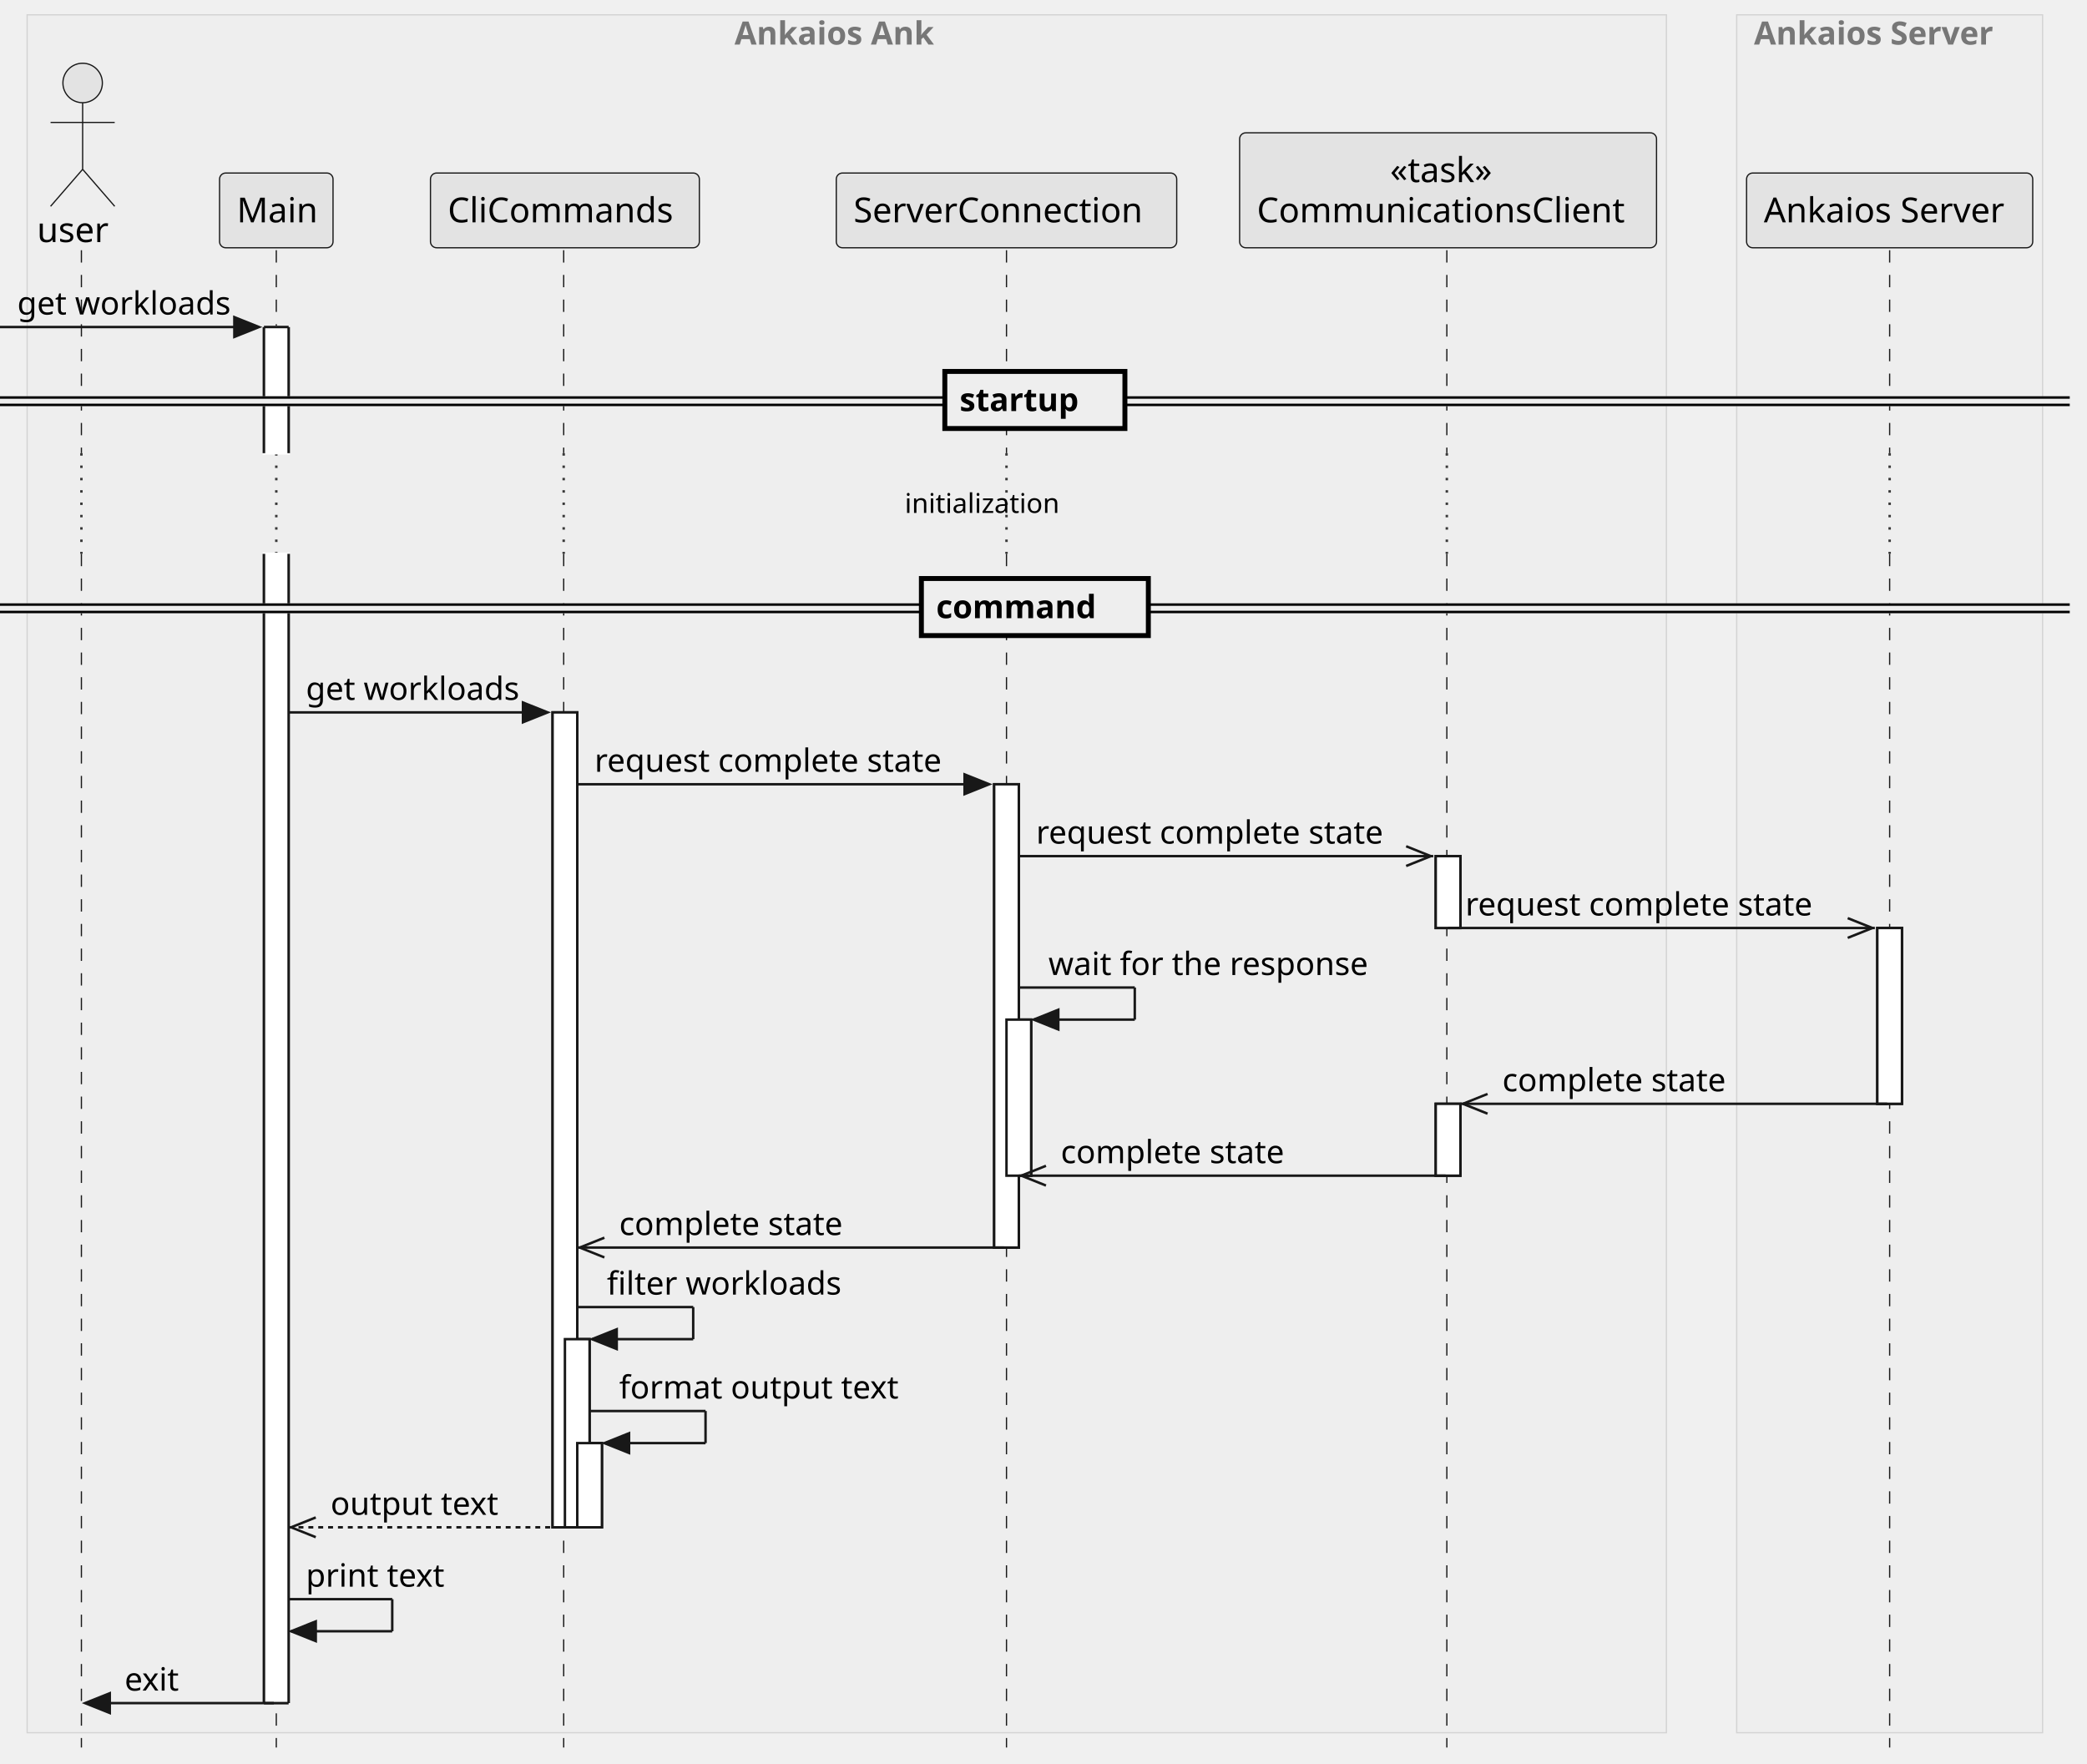
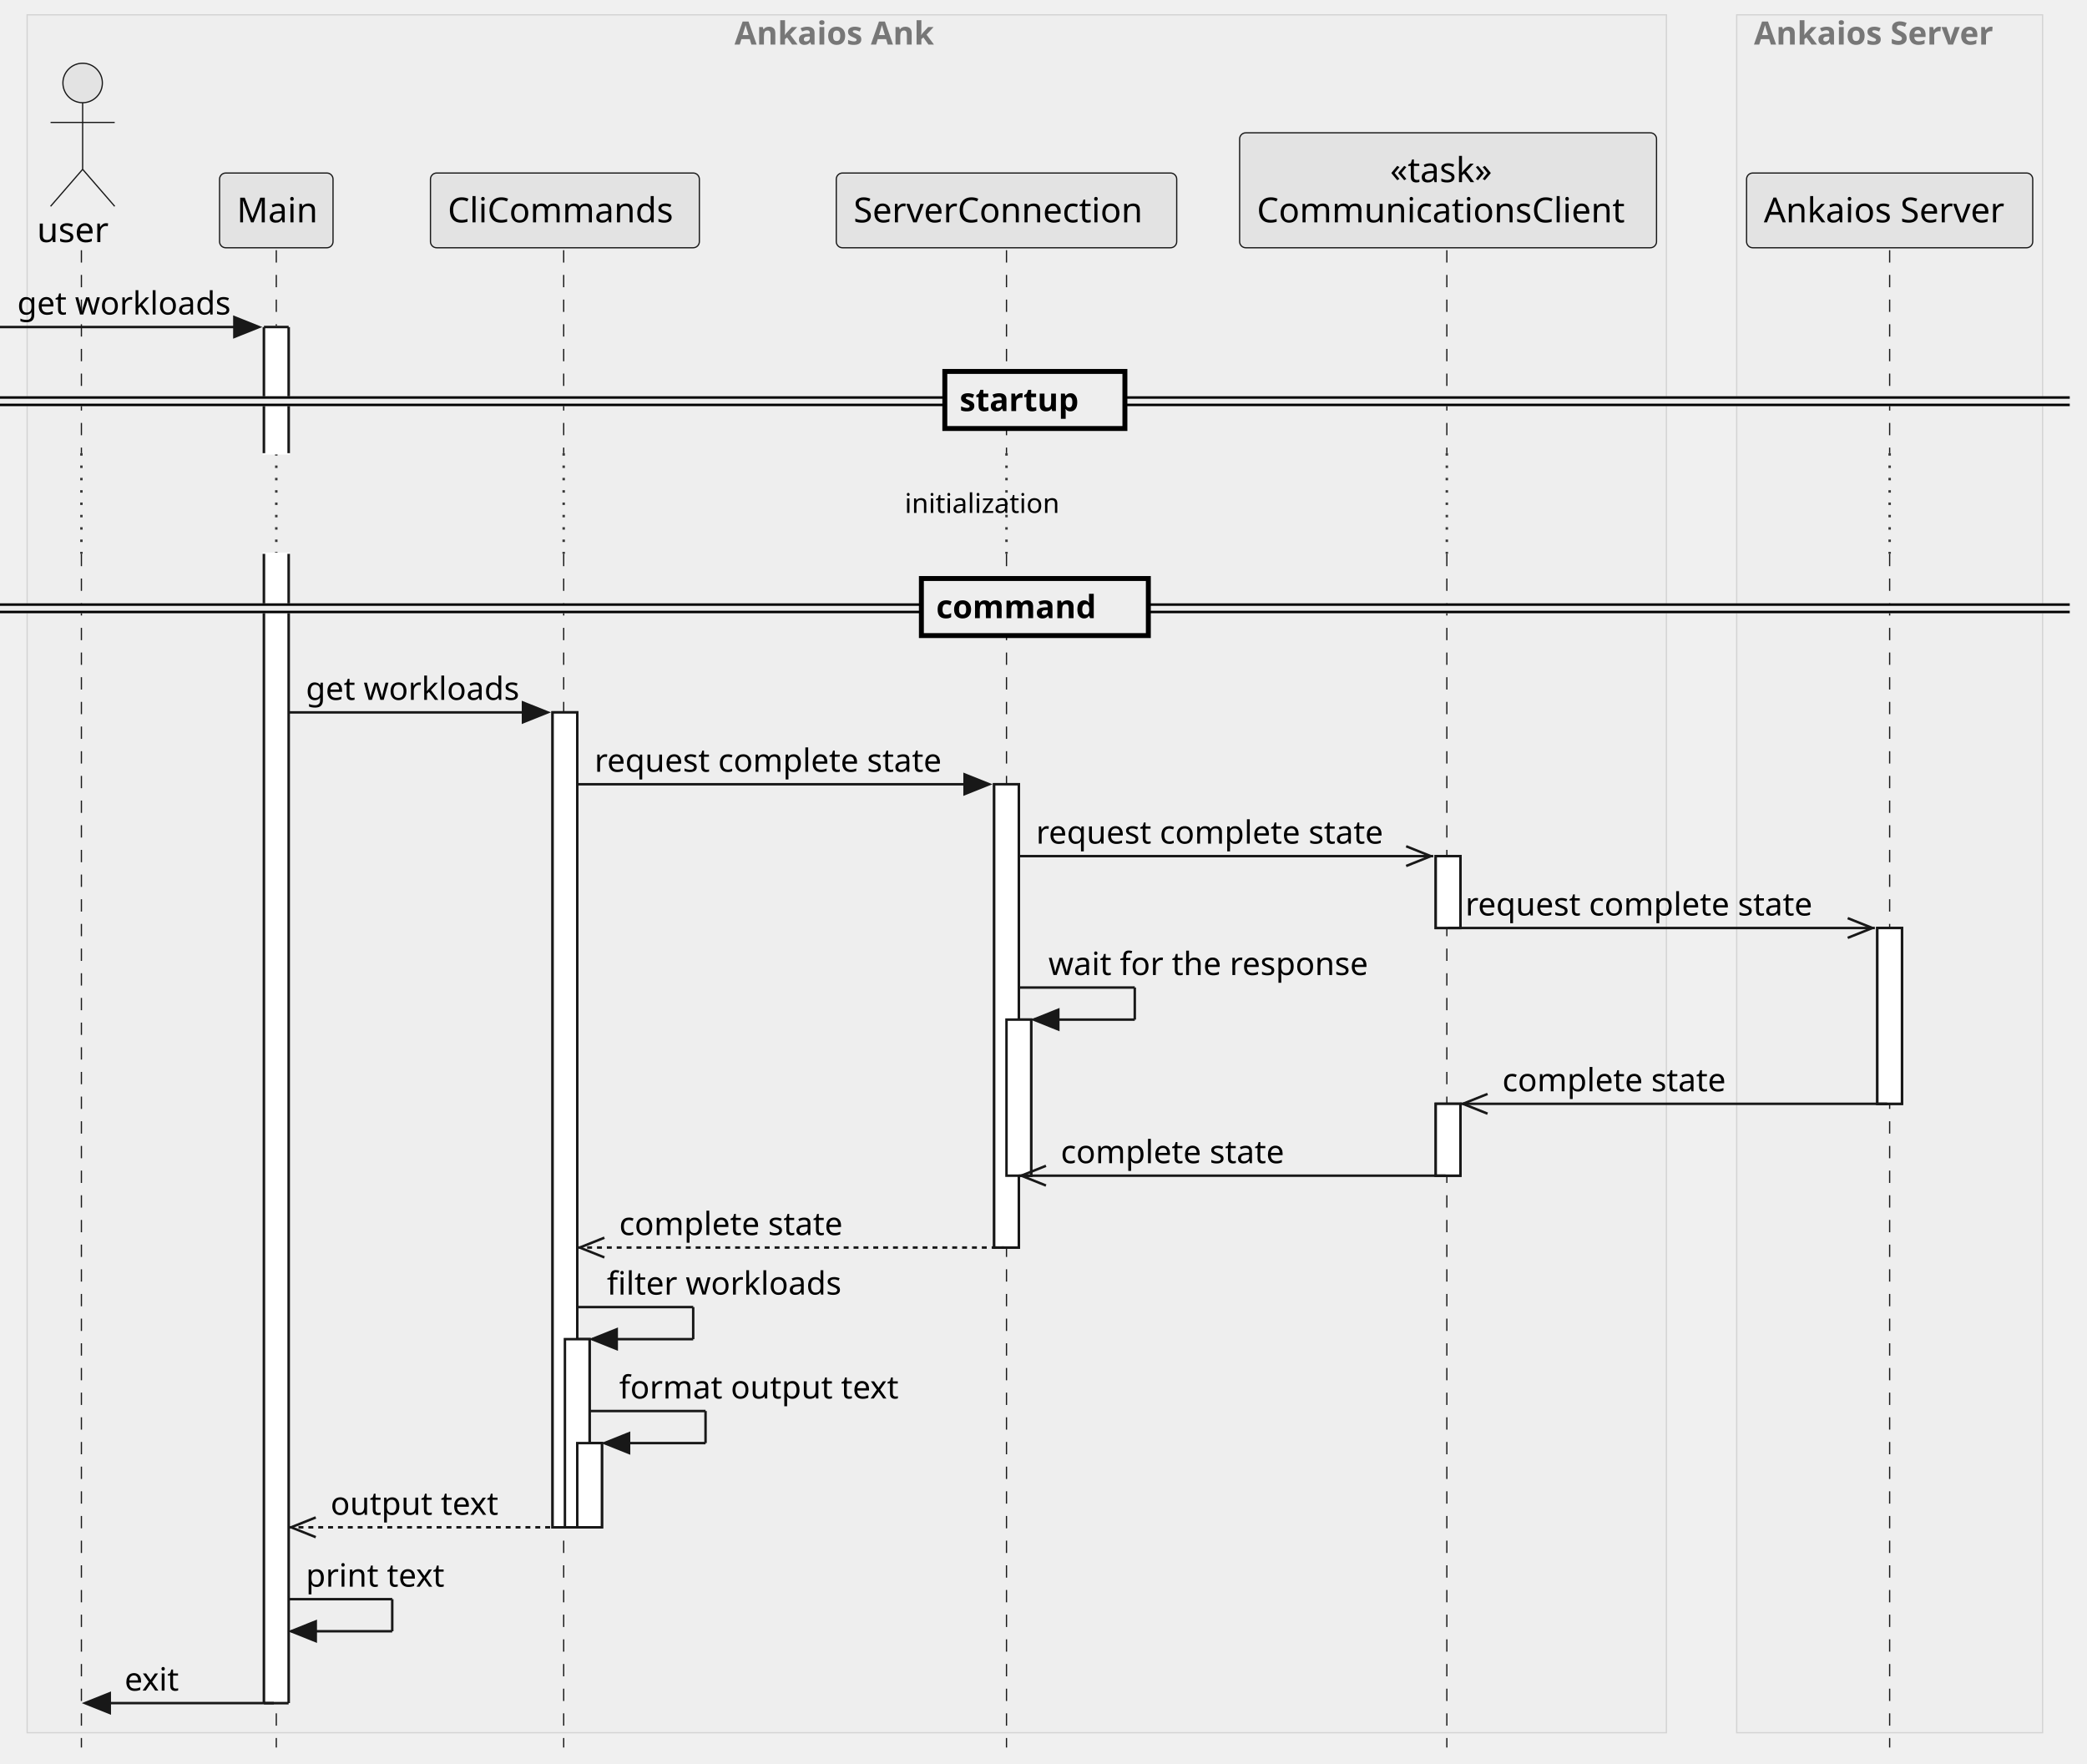
<svg xmlns="http://www.w3.org/2000/svg" contentStyleType="text/css" height="715px" preserveAspectRatio="none" style="width:846px;height:715px;background:#FFFFFF;" version="1.1" viewBox="0 0 846 715" width="846px" zoomAndPan="magnify">
  <defs />
  <g>
    <rect fill="#EEEEEE" height="696.359" style="stroke:#D3D3D3;stroke-width:0.5;" width="664.5" x="11" y="6" />
    <text fill="#777777" font-family="sans-serif" font-size="13" font-weight="bold" lengthAdjust="spacing" textLength="91" x="297.75" y="18.067">Ankaios Ank</text>
    <rect fill="#EEEEEE" height="696.359" style="stroke:#D3D3D3;stroke-width:0.5;" width="124" x="704" y="6" />
    <text fill="#777777" font-family="sans-serif" font-size="13" font-weight="bold" lengthAdjust="spacing" textLength="110" x="711" y="18.067">Ankaios Server</text>
    <rect fill="#FFFFFF" height="51.133" style="stroke:#FFFFFF;stroke-width:1.0;" width="10" x="107" y="132.562" />
    <line style="stroke:#181818;stroke-width:1.0;" x1="107" x2="107" y1="132.562" y2="183.695" />
    <line style="stroke:#181818;stroke-width:1.0;" x1="117" x2="117" y1="132.562" y2="183.695" />
    <line style="stroke:#181818;stroke-width:1.0;" x1="107" x2="117" y1="132.562" y2="132.562" />
    <rect fill="#FFFFFF" height="465.859" style="stroke:#FFFFFF;stroke-width:1.0;" width="10" x="107" y="224.5" />
    <line style="stroke:#181818;stroke-width:1.0;" x1="107" x2="107" y1="224.5" y2="690.359" />
    <line style="stroke:#181818;stroke-width:1.0;" x1="117" x2="117" y1="224.5" y2="690.359" />
    <line style="stroke:#181818;stroke-width:1.0;" x1="107" x2="117" y1="690.359" y2="690.359" />
    <rect fill="#FFFFFF" height="330.328" style="stroke:#181818;stroke-width:1.0;" width="10" x="224" y="288.766" />
    <rect fill="#FFFFFF" height="76.266" style="stroke:#181818;stroke-width:1.0;" width="10" x="229" y="542.828" />
    <rect fill="#FFFFFF" height="34.133" style="stroke:#181818;stroke-width:1.0;" width="10" x="234" y="584.961" />
    <rect fill="#FFFFFF" height="187.797" style="stroke:#181818;stroke-width:1.0;" width="10" x="403" y="317.898" />
    <rect fill="#FFFFFF" height="63.266" style="stroke:#181818;stroke-width:1.0;" width="10" x="408" y="413.297" />
    <rect fill="#FFFFFF" height="29.133" style="stroke:#181818;stroke-width:1.0;" width="10" x="582" y="347.031" />
    <rect fill="#FFFFFF" height="29.133" style="stroke:#181818;stroke-width:1.0;" width="10" x="582" y="447.43" />
    <rect fill="#FFFFFF" height="71.266" style="stroke:#181818;stroke-width:1.0;" width="10" x="761" y="376.164" />
    <line style="stroke:#181818;stroke-width:0.5;stroke-dasharray:5.0,5.0;" x1="33" x2="33" y1="101.43" y2="183.695" />
    <line style="stroke:#383838;stroke-width:1.0;stroke-dasharray:1.0,4.0;" x1="33" x2="33" y1="183.695" y2="224.5" />
    <line style="stroke:#181818;stroke-width:0.5;stroke-dasharray:5.0,5.0;" x1="33" x2="33" y1="224.5" y2="708.359" />
    <line style="stroke:#181818;stroke-width:0.5;stroke-dasharray:5.0,5.0;" x1="112" x2="112" y1="101.43" y2="183.695" />
    <line style="stroke:#383838;stroke-width:1.0;stroke-dasharray:1.0,4.0;" x1="112" x2="112" y1="183.695" y2="224.5" />
    <line style="stroke:#181818;stroke-width:0.5;stroke-dasharray:5.0,5.0;" x1="112" x2="112" y1="224.5" y2="708.359" />
    <line style="stroke:#181818;stroke-width:0.5;stroke-dasharray:5.0,5.0;" x1="228.5" x2="228.5" y1="101.43" y2="183.695" />
    <line style="stroke:#383838;stroke-width:1.0;stroke-dasharray:1.0,4.0;" x1="228.5" x2="228.5" y1="183.695" y2="224.5" />
    <line style="stroke:#181818;stroke-width:0.5;stroke-dasharray:5.0,5.0;" x1="228.5" x2="228.5" y1="224.5" y2="708.359" />
    <line style="stroke:#181818;stroke-width:0.5;stroke-dasharray:5.0,5.0;" x1="408" x2="408" y1="101.43" y2="183.695" />
    <line style="stroke:#383838;stroke-width:1.0;stroke-dasharray:1.0,4.0;" x1="408" x2="408" y1="183.695" y2="224.5" />
    <line style="stroke:#181818;stroke-width:0.5;stroke-dasharray:5.0,5.0;" x1="408" x2="408" y1="224.5" y2="708.359" />
    <line style="stroke:#181818;stroke-width:0.5;stroke-dasharray:5.0,5.0;" x1="586.5" x2="586.5" y1="101.43" y2="183.695" />
    <line style="stroke:#383838;stroke-width:1.0;stroke-dasharray:1.0,4.0;" x1="586.5" x2="586.5" y1="183.695" y2="224.5" />
    <line style="stroke:#181818;stroke-width:0.5;stroke-dasharray:5.0,5.0;" x1="586.5" x2="586.5" y1="224.5" y2="708.359" />
    <line style="stroke:#181818;stroke-width:0.5;stroke-dasharray:5.0,5.0;" x1="766" x2="766" y1="101.43" y2="183.695" />
    <line style="stroke:#383838;stroke-width:1.0;stroke-dasharray:1.0,4.0;" x1="766" x2="766" y1="183.695" y2="224.5" />
    <line style="stroke:#181818;stroke-width:0.5;stroke-dasharray:5.0,5.0;" x1="766" x2="766" y1="224.5" y2="708.359" />
    <text fill="#000000" font-family="sans-serif" font-size="14" lengthAdjust="spacing" textLength="31" x="15" y="98.128">user</text>
    <ellipse cx="33.5" cy="33.633" fill="#E3E3E3" rx="8" ry="8" style="stroke:#181818;stroke-width:0.5;" />
    <path d="M33.5,41.633 L33.5,68.633 M20.5,49.633 L46.5,49.633 M33.5,68.633 L20.5,83.633 M33.5,68.633 L46.5,83.633 " fill="none" style="stroke:#181818;stroke-width:0.5;" />
    <rect fill="#E3E3E3" height="30.297" rx="2.5" ry="2.5" style="stroke:#181818;stroke-width:0.5;" width="46" x="89" y="70.133" />
    <text fill="#000000" font-family="sans-serif" font-size="14" lengthAdjust="spacing" textLength="32" x="96" y="90.128">Main</text>
    <rect fill="#E3E3E3" height="30.297" rx="2.5" ry="2.5" style="stroke:#181818;stroke-width:0.5;" width="109" x="174.5" y="70.133" />
    <text fill="#000000" font-family="sans-serif" font-size="14" lengthAdjust="spacing" textLength="95" x="181.5" y="90.128">CliCommands</text>
    <rect fill="#E3E3E3" height="30.297" rx="2.5" ry="2.5" style="stroke:#181818;stroke-width:0.5;" width="138" x="339" y="70.133" />
    <text fill="#000000" font-family="sans-serif" font-size="14" lengthAdjust="spacing" textLength="124" x="346" y="90.128">ServerConnection</text>
    <rect fill="#E3E3E3" height="46.594" rx="2.5" ry="2.5" style="stroke:#181818;stroke-width:0.5;" width="169" x="502.5" y="53.836" />
    <text fill="#000000" font-family="sans-serif" font-size="14" lengthAdjust="spacing" textLength="47" x="563.5" y="73.831">«task»</text>
    <text fill="#000000" font-family="sans-serif" font-size="14" lengthAdjust="spacing" textLength="155" x="509.5" y="90.128">CommunicationsClient</text>
    <rect fill="#E3E3E3" height="30.297" rx="2.5" ry="2.5" style="stroke:#181818;stroke-width:0.5;" width="116" x="708" y="70.133" />
    <text fill="#000000" font-family="sans-serif" font-size="14" lengthAdjust="spacing" textLength="102" x="715" y="90.128">Ankaios Server</text>
    <rect fill="#FFFFFF" height="51.133" style="stroke:#FFFFFF;stroke-width:1.0;" width="10" x="107" y="132.562" />
    <line style="stroke:#181818;stroke-width:1.0;" x1="107" x2="107" y1="132.562" y2="183.695" />
    <line style="stroke:#181818;stroke-width:1.0;" x1="117" x2="117" y1="132.562" y2="183.695" />
    <line style="stroke:#181818;stroke-width:1.0;" x1="107" x2="117" y1="132.562" y2="132.562" />
    <rect fill="#FFFFFF" height="465.859" style="stroke:#FFFFFF;stroke-width:1.0;" width="10" x="107" y="224.5" />
    <line style="stroke:#181818;stroke-width:1.0;" x1="107" x2="107" y1="224.5" y2="690.359" />
    <line style="stroke:#181818;stroke-width:1.0;" x1="117" x2="117" y1="224.5" y2="690.359" />
    <line style="stroke:#181818;stroke-width:1.0;" x1="107" x2="117" y1="690.359" y2="690.359" />
    <rect fill="#FFFFFF" height="330.328" style="stroke:#181818;stroke-width:1.0;" width="10" x="224" y="288.766" />
    <rect fill="#FFFFFF" height="76.266" style="stroke:#181818;stroke-width:1.0;" width="10" x="229" y="542.828" />
    <rect fill="#FFFFFF" height="34.133" style="stroke:#181818;stroke-width:1.0;" width="10" x="234" y="584.961" />
    <rect fill="#FFFFFF" height="187.797" style="stroke:#181818;stroke-width:1.0;" width="10" x="403" y="317.898" />
    <rect fill="#FFFFFF" height="63.266" style="stroke:#181818;stroke-width:1.0;" width="10" x="408" y="413.297" />
    <rect fill="#FFFFFF" height="29.133" style="stroke:#181818;stroke-width:1.0;" width="10" x="582" y="347.031" />
    <rect fill="#FFFFFF" height="29.133" style="stroke:#181818;stroke-width:1.0;" width="10" x="582" y="447.43" />
    <rect fill="#FFFFFF" height="71.266" style="stroke:#181818;stroke-width:1.0;" width="10" x="761" y="376.164" />
    <polygon fill="#181818" points="95,128.562,105,132.562,95,136.562" style="stroke:#181818;stroke-width:1.0;" />
    <line style="stroke:#181818;stroke-width:1.0;" x1="0" x2="101" y1="132.562" y2="132.562" />
    <text fill="#000000" font-family="sans-serif" font-size="13" lengthAdjust="spacing" textLength="88" x="7" y="127.497">get workloads</text>
    <rect fill="#EEEEEE" height="3" style="stroke:#EEEEEE;stroke-width:1.0;" width="839" x="0" y="161.129" />
    <line style="stroke:#000000;stroke-width:1.0;" x1="0" x2="839" y1="161.129" y2="161.129" />
    <line style="stroke:#000000;stroke-width:1.0;" x1="0" x2="839" y1="164.129" y2="164.129" />
    <rect fill="#EEEEEE" height="23.133" style="stroke:#000000;stroke-width:2.0;" width="73" x="383" y="150.562" />
    <text fill="#000000" font-family="sans-serif" font-size="13" font-weight="bold" lengthAdjust="spacing" textLength="54" x="389" y="166.629">startup</text>
    <text fill="#000000" font-family="sans-serif" font-size="11" lengthAdjust="spacing" textLength="66" x="366.75" y="207.906">initialization</text>
    <rect fill="#EEEEEE" height="3" style="stroke:#EEEEEE;stroke-width:1.0;" width="839" x="0" y="245.066" />
    <line style="stroke:#000000;stroke-width:1.0;" x1="0" x2="839" y1="245.066" y2="245.066" />
    <line style="stroke:#000000;stroke-width:1.0;" x1="0" x2="839" y1="248.066" y2="248.066" />
    <rect fill="#EEEEEE" height="23.133" style="stroke:#000000;stroke-width:2.0;" width="92" x="373.5" y="234.5" />
    <text fill="#000000" font-family="sans-serif" font-size="13" font-weight="bold" lengthAdjust="spacing" textLength="73" x="379.5" y="250.567">command</text>
    <polygon fill="#181818" points="212,284.766,222,288.766,212,292.766" style="stroke:#181818;stroke-width:1.0;" />
    <line style="stroke:#181818;stroke-width:1.0;" x1="117" x2="218" y1="288.766" y2="288.766" />
    <text fill="#000000" font-family="sans-serif" font-size="13" lengthAdjust="spacing" textLength="88" x="124" y="283.7">get workloads</text>
    <polygon fill="#181818" points="391,313.898,401,317.898,391,321.898" style="stroke:#181818;stroke-width:1.0;" />
    <line style="stroke:#181818;stroke-width:1.0;" x1="234" x2="397" y1="317.898" y2="317.898" />
    <text fill="#000000" font-family="sans-serif" font-size="13" lengthAdjust="spacing" textLength="150" x="241" y="312.832">request complete state</text>
    <line style="stroke:#181818;stroke-width:1.0;" x1="580" x2="570" y1="347.031" y2="343.031" />
    <line style="stroke:#181818;stroke-width:1.0;" x1="580" x2="570" y1="347.031" y2="351.031" />
    <line style="stroke:#181818;stroke-width:1.0;" x1="413" x2="581" y1="347.031" y2="347.031" />
    <text fill="#000000" font-family="sans-serif" font-size="13" lengthAdjust="spacing" textLength="150" x="420" y="341.965">request complete state</text>
    <line style="stroke:#181818;stroke-width:1.0;" x1="759" x2="749" y1="376.164" y2="372.164" />
    <line style="stroke:#181818;stroke-width:1.0;" x1="759" x2="749" y1="376.164" y2="380.164" />
    <line style="stroke:#181818;stroke-width:1.0;" x1="587" x2="760" y1="376.164" y2="376.164" />
    <text fill="#000000" font-family="sans-serif" font-size="13" lengthAdjust="spacing" textLength="150" x="594" y="371.098">request complete state</text>
    <line style="stroke:#181818;stroke-width:1.0;" x1="413" x2="460" y1="400.297" y2="400.297" />
    <line style="stroke:#181818;stroke-width:1.0;" x1="460" x2="460" y1="400.297" y2="413.297" />
    <line style="stroke:#181818;stroke-width:1.0;" x1="419" x2="460" y1="413.297" y2="413.297" />
    <polygon fill="#181818" points="429,409.297,419,413.297,429,417.297" style="stroke:#181818;stroke-width:1.0;" />
    <text fill="#000000" font-family="sans-serif" font-size="13" lengthAdjust="spacing" textLength="134" x="425" y="395.231">wait for the response</text>
    <line style="stroke:#181818;stroke-width:1.0;" x1="593" x2="603" y1="447.43" y2="443.43" />
    <line style="stroke:#181818;stroke-width:1.0;" x1="593" x2="603" y1="447.43" y2="451.43" />
    <line style="stroke:#181818;stroke-width:1.0;" x1="592" x2="765" y1="447.43" y2="447.43" />
    <text fill="#000000" font-family="sans-serif" font-size="13" lengthAdjust="spacing" textLength="97" x="609" y="442.364">complete state</text>
    <line style="stroke:#181818;stroke-width:1.0;" x1="414" x2="424" y1="476.562" y2="472.562" />
    <line style="stroke:#181818;stroke-width:1.0;" x1="414" x2="424" y1="476.562" y2="480.562" />
    <line style="stroke:#181818;stroke-width:1.0;" x1="413" x2="586" y1="476.562" y2="476.562" />
    <text fill="#000000" font-family="sans-serif" font-size="13" lengthAdjust="spacing" textLength="97" x="430" y="471.497">complete state</text>
    <line style="stroke:#181818;stroke-width:1.0;" x1="235" x2="245" y1="505.695" y2="501.695" />
    <line style="stroke:#181818;stroke-width:1.0;" x1="235" x2="245" y1="505.695" y2="509.695" />
-     <line style="stroke:#181818;stroke-width:1.0;" x1="234" x2="407" y1="505.695" y2="505.695" />
+     <line style="stroke:#181818;stroke-width:1.0;stroke-dasharray:2.0,2.0;" x1="234" x2="407" y1="505.695" y2="505.695" />
    <text fill="#000000" font-family="sans-serif" font-size="13" lengthAdjust="spacing" textLength="97" x="251" y="500.629">complete state</text>
    <line style="stroke:#181818;stroke-width:1.0;" x1="234" x2="281" y1="529.828" y2="529.828" />
    <line style="stroke:#181818;stroke-width:1.0;" x1="281" x2="281" y1="529.828" y2="542.828" />
    <line style="stroke:#181818;stroke-width:1.0;" x1="240" x2="281" y1="542.828" y2="542.828" />
    <polygon fill="#181818" points="250,538.828,240,542.828,250,546.828" style="stroke:#181818;stroke-width:1.0;" />
    <text fill="#000000" font-family="sans-serif" font-size="13" lengthAdjust="spacing" textLength="95" x="246" y="524.762">filter workloads</text>
    <line style="stroke:#181818;stroke-width:1.0;" x1="239" x2="286" y1="571.961" y2="571.961" />
    <line style="stroke:#181818;stroke-width:1.0;" x1="286" x2="286" y1="571.961" y2="584.961" />
    <line style="stroke:#181818;stroke-width:1.0;" x1="245" x2="286" y1="584.961" y2="584.961" />
    <polygon fill="#181818" points="255,580.961,245,584.961,255,588.961" style="stroke:#181818;stroke-width:1.0;" />
    <text fill="#000000" font-family="sans-serif" font-size="13" lengthAdjust="spacing" textLength="118" x="251" y="566.895">format output text</text>
    <line style="stroke:#181818;stroke-width:1.0;" x1="118" x2="128" y1="619.094" y2="615.094" />
    <line style="stroke:#181818;stroke-width:1.0;" x1="118" x2="128" y1="619.094" y2="623.094" />
    <line style="stroke:#181818;stroke-width:1.0;stroke-dasharray:2.0,2.0;" x1="117" x2="228" y1="619.094" y2="619.094" />
    <text fill="#000000" font-family="sans-serif" font-size="13" lengthAdjust="spacing" textLength="71" x="134" y="614.028">output text</text>
    <line style="stroke:#181818;stroke-width:1.0;" x1="117" x2="159" y1="648.227" y2="648.227" />
    <line style="stroke:#181818;stroke-width:1.0;" x1="159" x2="159" y1="648.227" y2="661.227" />
    <line style="stroke:#181818;stroke-width:1.0;" x1="118" x2="159" y1="661.227" y2="661.227" />
    <polygon fill="#181818" points="128,657.227,118,661.227,128,665.227" style="stroke:#181818;stroke-width:1.0;" />
    <text fill="#000000" font-family="sans-serif" font-size="13" lengthAdjust="spacing" textLength="58" x="124" y="643.161">print text</text>
    <polygon fill="#181818" points="44.5,686.359,34.5,690.359,44.5,694.359" style="stroke:#181818;stroke-width:1.0;" />
    <line style="stroke:#181818;stroke-width:1.0;" x1="38.5" x2="111" y1="690.359" y2="690.359" />
    <text fill="#000000" font-family="sans-serif" font-size="13" lengthAdjust="spacing" textLength="23" x="50.5" y="685.293">exit</text>
  </g>
</svg>
